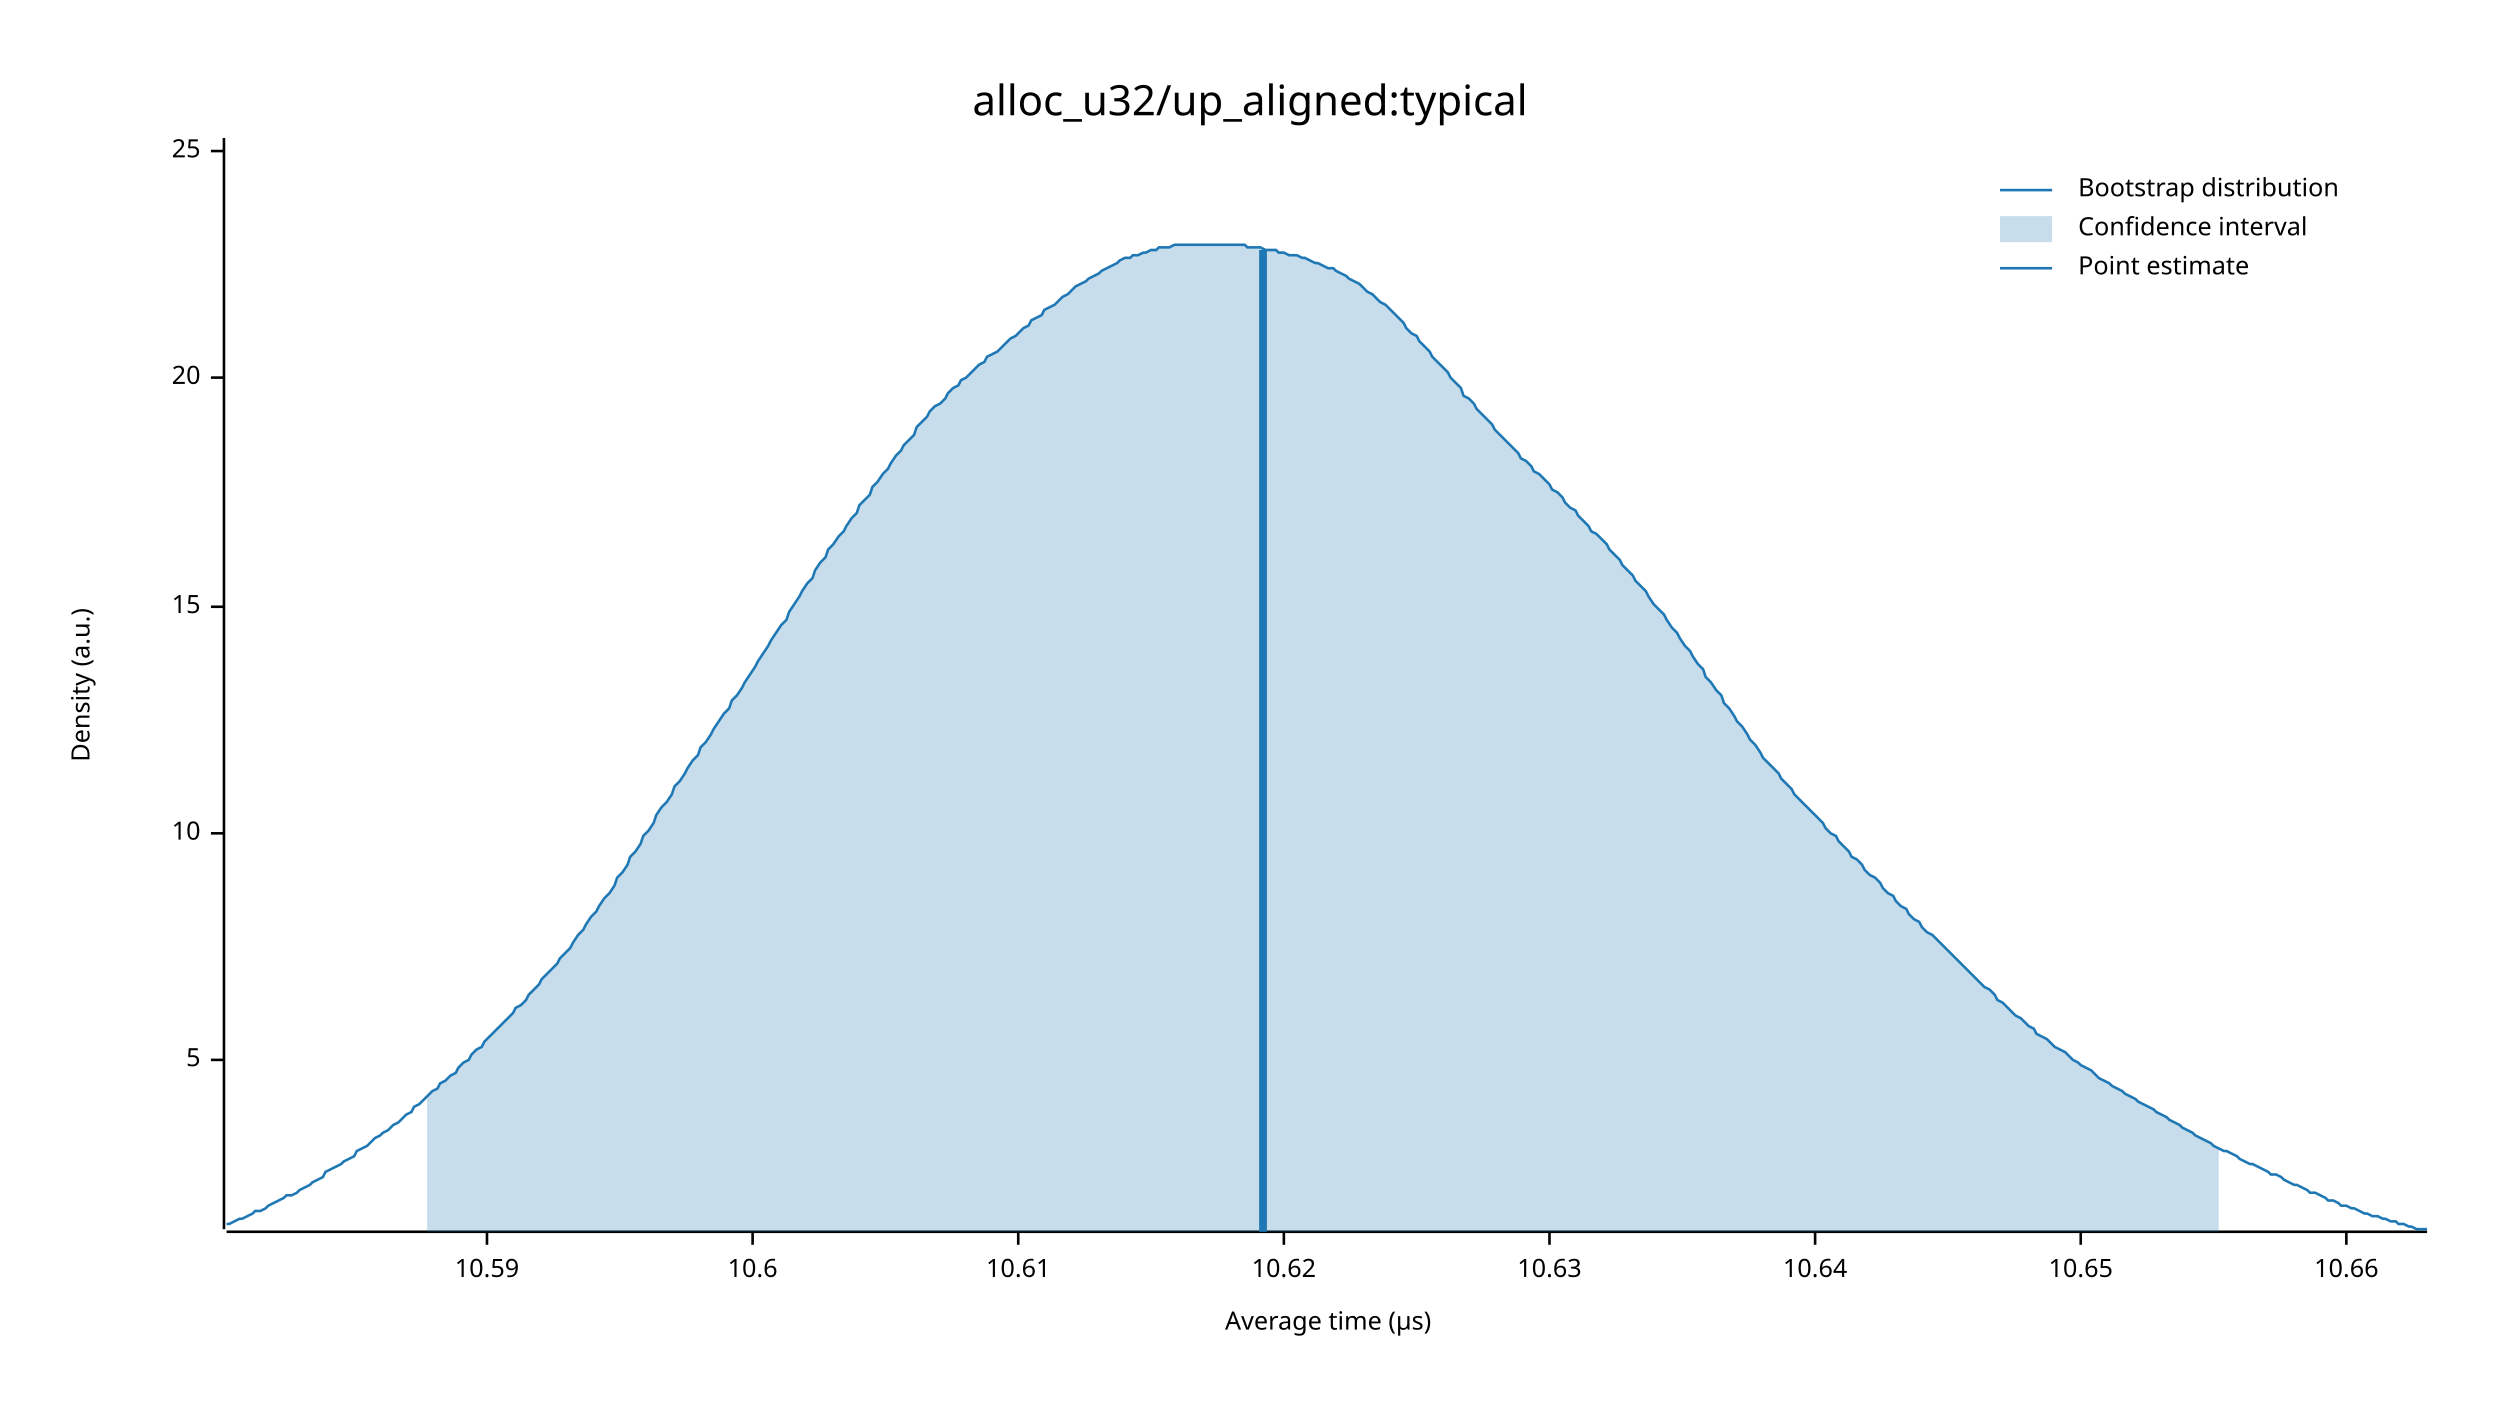
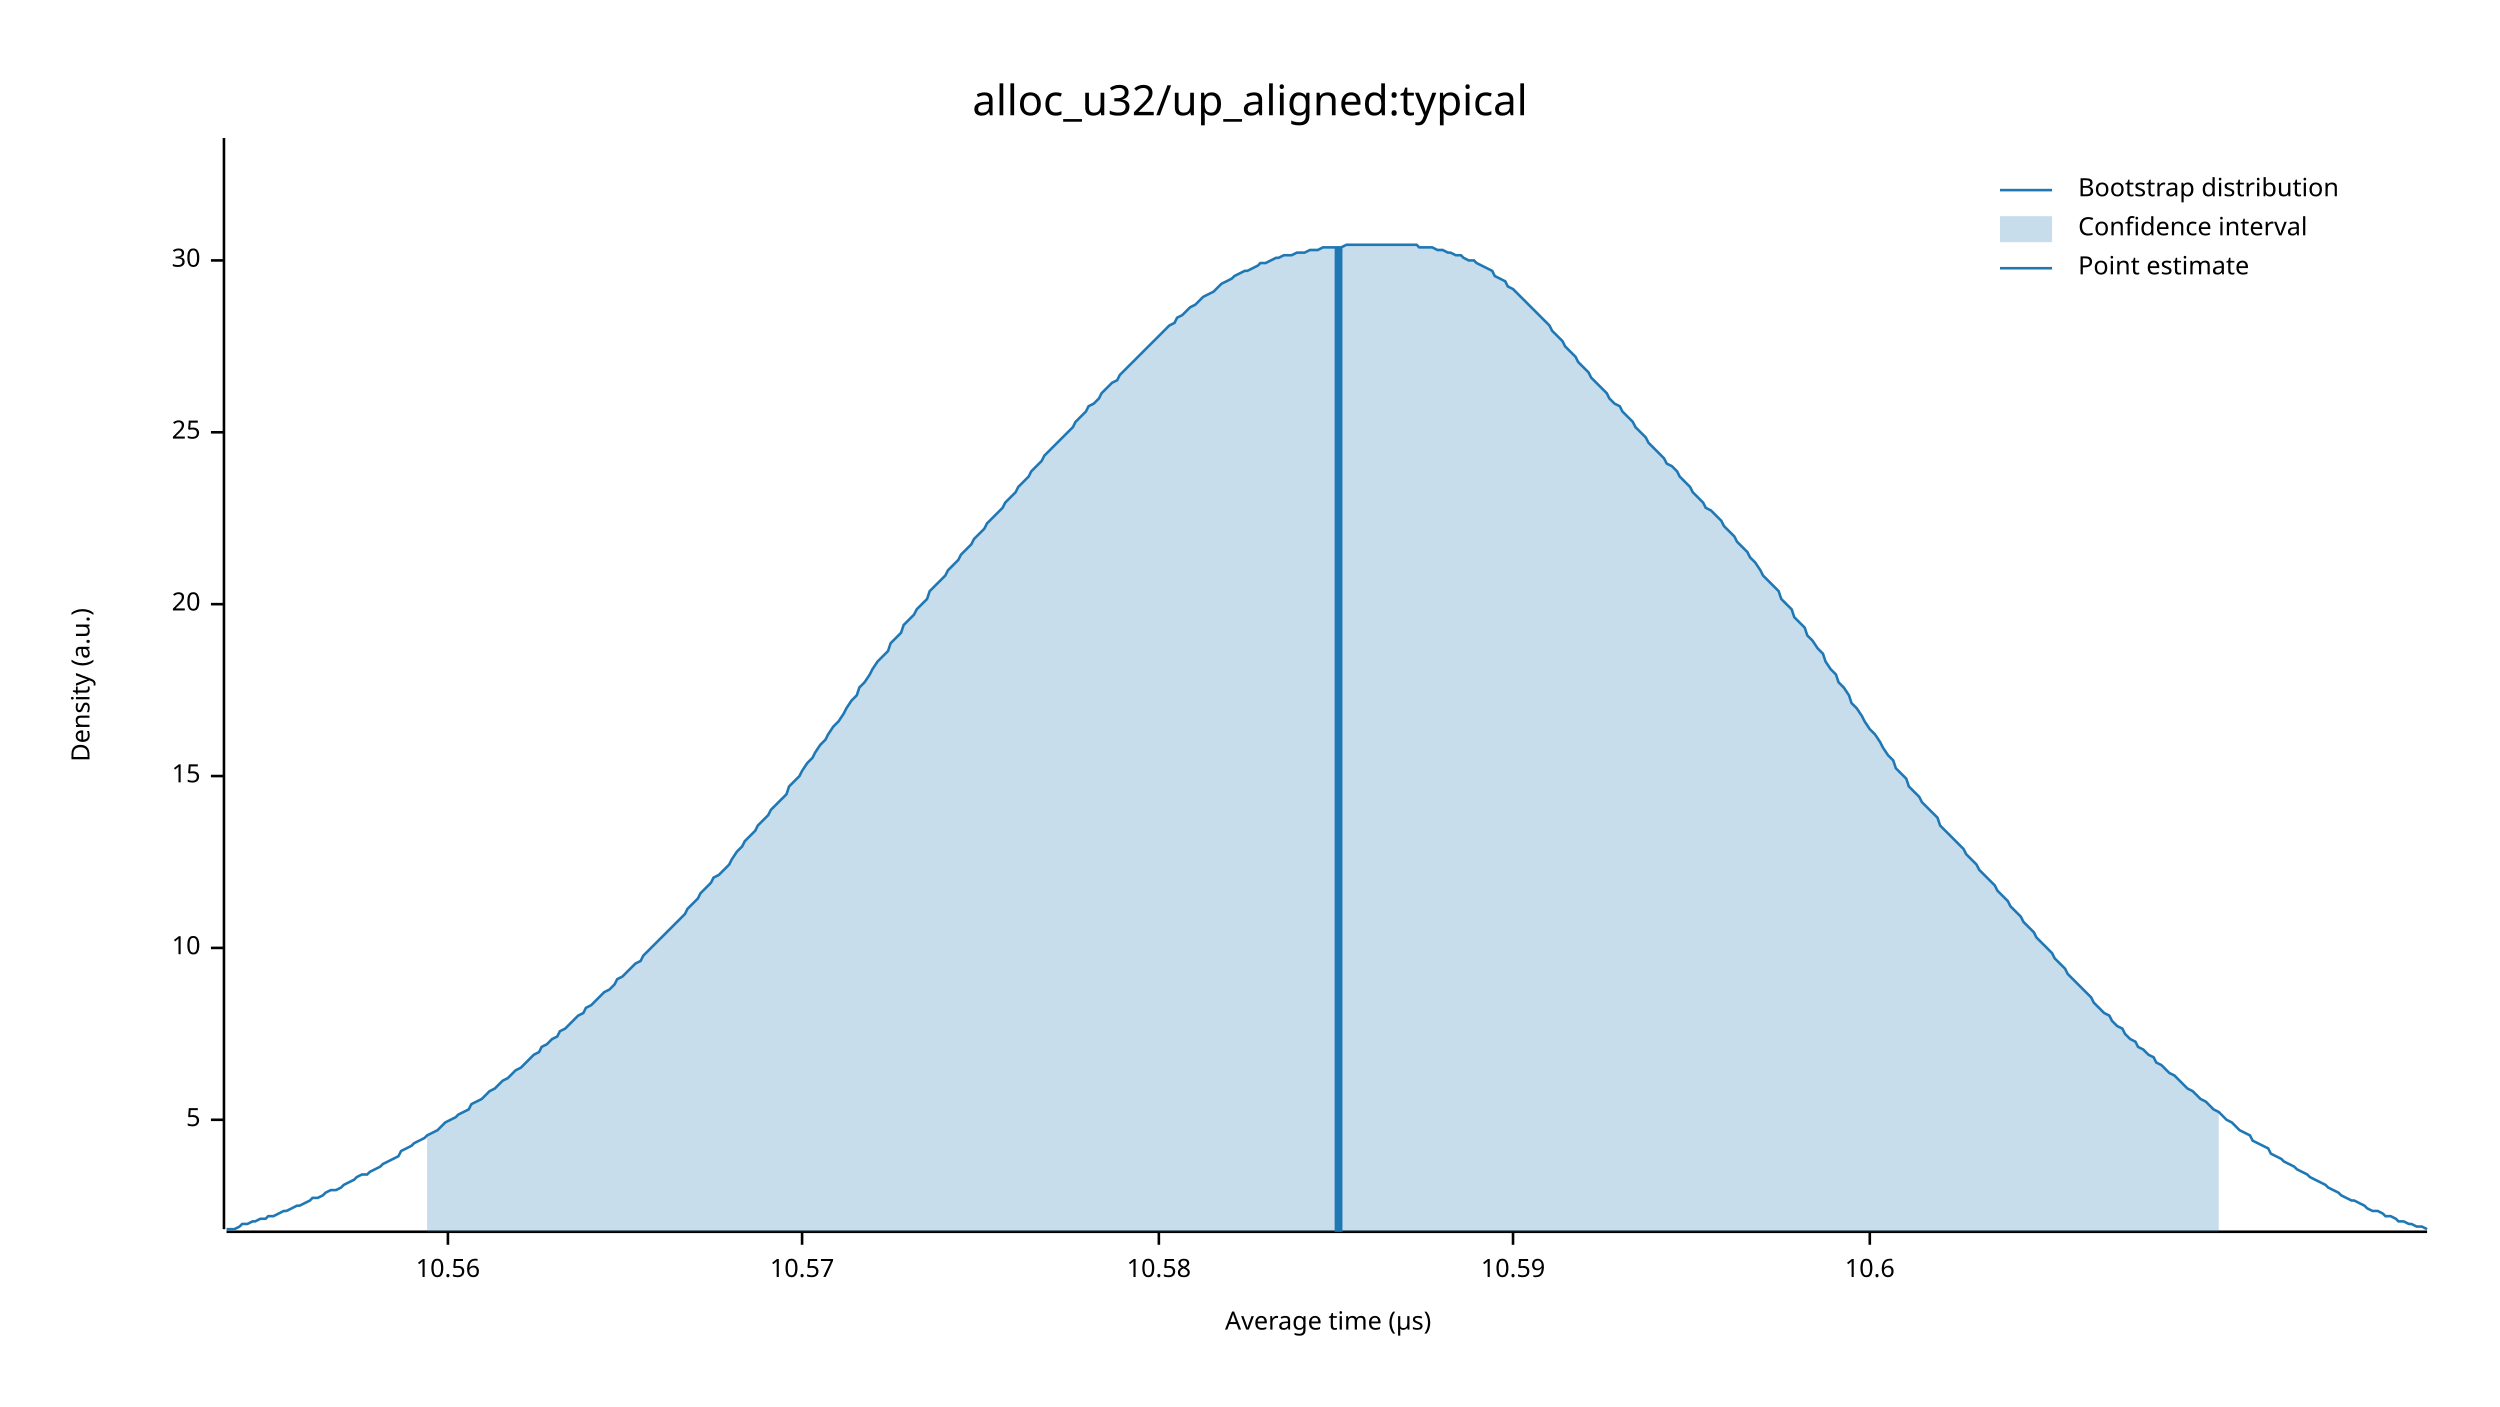
<svg xmlns="http://www.w3.org/2000/svg" width="960" height="540" viewBox="0 0 960 540">
  <text x="480" y="32" dy="0.76em" text-anchor="middle" font-family="sans-serif" font-size="16.129" opacity="1" fill="#000000">
alloc_u32/up_aligned:typical
</text>
  <text x="27" y="263" dy="0.76em" text-anchor="middle" font-family="sans-serif" font-size="9.677" opacity="1" fill="#000000" transform="rotate(270, 27, 263)">
Density (a.u.)
</text>
  <text x="510" y="513" dy="-0.5ex" text-anchor="middle" font-family="sans-serif" font-size="9.677" opacity="1" fill="#000000">
Average time (µs)
</text>
  <polyline fill="none" opacity="1" stroke="#000000" stroke-width="1" points="86,53 86,472 " />
-   <text x="77" y="407" dy="0.5ex" text-anchor="end" font-family="sans-serif" font-size="9.677" opacity="1" fill="#000000">
+   <text x="77" y="430" dy="0.5ex" text-anchor="end" font-family="sans-serif" font-size="9.677" opacity="1" fill="#000000">
5
</text>
-   <polyline fill="none" opacity="1" stroke="#000000" stroke-width="1" points="81,407 86,407 " />
-   <text x="77" y="320" dy="0.5ex" text-anchor="end" font-family="sans-serif" font-size="9.677" opacity="1" fill="#000000">
+   <polyline fill="none" opacity="1" stroke="#000000" stroke-width="1" points="81,430 86,430 " />
+   <text x="77" y="364" dy="0.5ex" text-anchor="end" font-family="sans-serif" font-size="9.677" opacity="1" fill="#000000">
10
</text>
-   <polyline fill="none" opacity="1" stroke="#000000" stroke-width="1" points="81,320 86,320 " />
-   <text x="77" y="233" dy="0.5ex" text-anchor="end" font-family="sans-serif" font-size="9.677" opacity="1" fill="#000000">
+   <polyline fill="none" opacity="1" stroke="#000000" stroke-width="1" points="81,364 86,364 " />
+   <text x="77" y="298" dy="0.5ex" text-anchor="end" font-family="sans-serif" font-size="9.677" opacity="1" fill="#000000">
15
</text>
-   <polyline fill="none" opacity="1" stroke="#000000" stroke-width="1" points="81,233 86,233 " />
-   <text x="77" y="145" dy="0.5ex" text-anchor="end" font-family="sans-serif" font-size="9.677" opacity="1" fill="#000000">
+   <polyline fill="none" opacity="1" stroke="#000000" stroke-width="1" points="81,298 86,298 " />
+   <text x="77" y="232" dy="0.5ex" text-anchor="end" font-family="sans-serif" font-size="9.677" opacity="1" fill="#000000">
20
</text>
-   <polyline fill="none" opacity="1" stroke="#000000" stroke-width="1" points="81,145 86,145 " />
-   <text x="77" y="58" dy="0.5ex" text-anchor="end" font-family="sans-serif" font-size="9.677" opacity="1" fill="#000000">
+   <polyline fill="none" opacity="1" stroke="#000000" stroke-width="1" points="81,232 86,232 " />
+   <text x="77" y="166" dy="0.5ex" text-anchor="end" font-family="sans-serif" font-size="9.677" opacity="1" fill="#000000">
25
</text>
-   <polyline fill="none" opacity="1" stroke="#000000" stroke-width="1" points="81,58 86,58 " />
+   <polyline fill="none" opacity="1" stroke="#000000" stroke-width="1" points="81,166 86,166 " />
+   <text x="77" y="100" dy="0.5ex" text-anchor="end" font-family="sans-serif" font-size="9.677" opacity="1" fill="#000000">
+ 30
+ </text>
+   <polyline fill="none" opacity="1" stroke="#000000" stroke-width="1" points="81,100 86,100 " />
  <polyline fill="none" opacity="1" stroke="#000000" stroke-width="1" points="87,473 932,473 " />
-   <text x="187" y="483" dy="0.76em" text-anchor="middle" font-family="sans-serif" font-size="9.677" opacity="1" fill="#000000">
+   <text x="172" y="483" dy="0.76em" text-anchor="middle" font-family="sans-serif" font-size="9.677" opacity="1" fill="#000000">
+ 10.56
+ </text>
+   <polyline fill="none" opacity="1" stroke="#000000" stroke-width="1" points="172,473 172,478 " />
+   <text x="308" y="483" dy="0.76em" text-anchor="middle" font-family="sans-serif" font-size="9.677" opacity="1" fill="#000000">
+ 10.57
+ </text>
+   <polyline fill="none" opacity="1" stroke="#000000" stroke-width="1" points="308,473 308,478 " />
+   <text x="445" y="483" dy="0.76em" text-anchor="middle" font-family="sans-serif" font-size="9.677" opacity="1" fill="#000000">
+ 10.58
+ </text>
+   <polyline fill="none" opacity="1" stroke="#000000" stroke-width="1" points="445,473 445,478 " />
+   <text x="581" y="483" dy="0.76em" text-anchor="middle" font-family="sans-serif" font-size="9.677" opacity="1" fill="#000000">
10.59
</text>
-   <polyline fill="none" opacity="1" stroke="#000000" stroke-width="1" points="187,473 187,478 " />
-   <text x="289" y="483" dy="0.76em" text-anchor="middle" font-family="sans-serif" font-size="9.677" opacity="1" fill="#000000">
+   <polyline fill="none" opacity="1" stroke="#000000" stroke-width="1" points="581,473 581,478 " />
+   <text x="718" y="483" dy="0.76em" text-anchor="middle" font-family="sans-serif" font-size="9.677" opacity="1" fill="#000000">
10.6
</text>
-   <polyline fill="none" opacity="1" stroke="#000000" stroke-width="1" points="289,473 289,478 " />
-   <text x="391" y="483" dy="0.76em" text-anchor="middle" font-family="sans-serif" font-size="9.677" opacity="1" fill="#000000">
- 10.61
- </text>
-   <polyline fill="none" opacity="1" stroke="#000000" stroke-width="1" points="391,473 391,478 " />
-   <text x="493" y="483" dy="0.76em" text-anchor="middle" font-family="sans-serif" font-size="9.677" opacity="1" fill="#000000">
- 10.62
- </text>
-   <polyline fill="none" opacity="1" stroke="#000000" stroke-width="1" points="493,473 493,478 " />
-   <text x="595" y="483" dy="0.76em" text-anchor="middle" font-family="sans-serif" font-size="9.677" opacity="1" fill="#000000">
- 10.63
- </text>
-   <polyline fill="none" opacity="1" stroke="#000000" stroke-width="1" points="595,473 595,478 " />
-   <text x="697" y="483" dy="0.76em" text-anchor="middle" font-family="sans-serif" font-size="9.677" opacity="1" fill="#000000">
- 10.64
- </text>
-   <polyline fill="none" opacity="1" stroke="#000000" stroke-width="1" points="697,473 697,478 " />
-   <text x="799" y="483" dy="0.76em" text-anchor="middle" font-family="sans-serif" font-size="9.677" opacity="1" fill="#000000">
- 10.65
- </text>
-   <polyline fill="none" opacity="1" stroke="#000000" stroke-width="1" points="799,473 799,478 " />
-   <text x="901" y="483" dy="0.76em" text-anchor="middle" font-family="sans-serif" font-size="9.677" opacity="1" fill="#000000">
- 10.66
- </text>
-   <polyline fill="none" opacity="1" stroke="#000000" stroke-width="1" points="901,473 901,478 " />
-   <polyline fill="none" opacity="1" stroke="#1F78B4" stroke-width="1" points="87,470 88,470 90,469 92,468 93,468 95,467 97,466 98,465 100,465 102,464 103,463 105,462 107,461 109,460 110,459 112,459 114,458 115,457 117,456 119,455 120,454 122,453 124,452 125,450 127,449 129,448 131,447 132,446 134,445 136,444 137,442 139,441 141,440 142,439 144,437 146,436 147,435 149,434 151,432 153,431 154,430 156,428 158,427 159,425 161,424 163,422 164,421 166,419 168,418 169,416 171,415 173,413 175,412 176,410 178,408 180,407 181,405 183,403 185,402 186,400 188,398 190,396 191,395 193,393 195,391 197,389 198,387 200,386 202,384 203,382 205,380 207,378 208,376 210,374 212,372 214,370 215,368 217,366 219,364 220,362 222,359 224,357 225,355 227,352 229,350 230,348 232,345 234,343 236,340 237,337 239,335 241,332 242,329 244,327 246,324 247,321 249,319 251,316 252,313 254,310 256,308 258,305 259,302 261,300 263,297 264,295 266,292 268,290 269,287 271,285 273,282 274,280 276,277 278,274 280,272 281,269 283,267 285,264 286,262 288,259 290,256 291,254 293,251 295,248 296,246 298,243 300,240 302,238 303,235 305,232 307,229 308,227 310,224 312,222 313,219 315,216 317,214 318,211 320,209 322,206 324,204 325,202 327,199 329,197 330,194 332,192 334,190 335,187 337,185 339,182 341,180 342,178 344,175 346,173 347,171 349,169 351,167 352,164 354,162 356,160 357,158 359,156 361,155 363,153 364,151 366,149 368,148 369,146 371,145 373,143 374,142 376,140 378,139 379,137 381,136 383,135 385,133 386,132 388,130 390,129 391,128 393,126 395,125 396,123 398,122 400,121 401,119 403,118 405,117 407,115 408,114 410,113 412,111 413,110 415,109 417,108 418,107 420,106 422,105 423,104 425,103 427,102 429,101 430,100 432,99 434,99 435,98 437,98 439,97 440,97 442,96 444,96 445,95 447,95 449,95 451,94 452,94 454,94 456,94 457,94 459,94 461,94 462,94 464,94 466,94 468,94 469,94 471,94 473,94 474,94 476,94 478,94 479,95 481,95 483,95 484,95 486,96 488,96 490,96 491,97 493,97 495,98 496,98 498,98 500,99 501,99 503,100 505,101 506,101 508,102 510,103 512,103 513,104 515,105 517,106 518,107 520,108 522,109 523,110 525,112 527,113 528,114 530,116 532,117 534,119 535,120 537,122 539,124 540,126 542,128 544,129 545,131 547,133 549,135 550,137 552,139 554,141 556,143 557,145 559,147 561,149 562,152 564,153 566,155 567,157 569,159 571,161 573,163 574,165 576,167 578,169 579,170 581,172 583,174 584,176 586,177 588,179 589,181 591,182 593,184 595,186 596,188 598,189 600,191 601,193 603,195 605,196 606,198 608,200 610,202 611,204 613,205 615,207 617,209 618,211 620,213 622,215 623,217 625,219 627,221 628,223 630,225 632,227 633,229 635,232 637,234 639,236 640,238 642,241 644,243 645,245 647,248 649,250 650,252 652,255 654,257 655,260 657,262 659,265 661,267 662,270 664,272 666,275 667,277 669,279 671,282 672,284 674,286 676,289 677,291 679,293 681,295 683,297 684,299 686,301 688,303 689,305 691,307 693,309 694,310 696,312 698,314 700,316 701,318 703,320 705,321 706,323 708,325 710,327 711,329 713,330 715,332 716,334 718,336 720,337 722,339 723,341 725,343 727,344 728,346 730,348 732,349 733,351 735,353 737,354 738,356 740,358 742,359 744,361 745,362 747,364 749,366 750,367 752,369 754,371 755,372 757,374 759,376 760,377 762,379 764,380 766,382 767,384 769,385 771,387 772,388 774,390 776,391 777,392 779,394 781,395 782,397 784,398 786,399 788,401 789,402 791,403 793,404 794,405 796,407 798,408 799,409 801,410 803,411 804,412 806,414 808,415 810,416 811,417 813,418 815,419 816,420 818,421 820,422 821,423 823,424 825,425 827,426 828,427 830,428 832,429 833,430 835,431 837,432 838,433 840,434 842,435 843,436 845,437 847,438 849,439 850,440 852,441 854,442 855,442 857,443 859,444 860,445 862,446 864,447 865,447 867,448 869,449 871,450 872,451 874,451 876,452 877,453 879,454 881,455 882,455 884,456 886,457 887,458 889,458 891,459 893,460 894,461 896,461 898,462 899,463 901,463 903,464 904,464 906,465 908,466 909,466 911,467 913,467 915,468 916,468 918,469 920,469 921,470 923,470 925,471 926,471 928,472 930,472 932,472 " />
-   <polygon opacity="0.25" fill="#1F78B4" points="164,421 166,419 168,418 169,416 171,415 173,413 175,412 176,410 178,408 180,407 181,405 183,403 185,402 186,400 188,398 190,396 191,395 193,393 195,391 197,389 198,387 200,386 202,384 203,382 205,380 207,378 208,376 210,374 212,372 214,370 215,368 217,366 219,364 220,362 222,359 224,357 225,355 227,352 229,350 230,348 232,345 234,343 236,340 237,337 239,335 241,332 242,329 244,327 246,324 247,321 249,319 251,316 252,313 254,310 256,308 258,305 259,302 261,300 263,297 264,295 266,292 268,290 269,287 271,285 273,282 274,280 276,277 278,274 280,272 281,269 283,267 285,264 286,262 288,259 290,256 291,254 293,251 295,248 296,246 298,243 300,240 302,238 303,235 305,232 307,229 308,227 310,224 312,222 313,219 315,216 317,214 318,211 320,209 322,206 324,204 325,202 327,199 329,197 330,194 332,192 334,190 335,187 337,185 339,182 341,180 342,178 344,175 346,173 347,171 349,169 351,167 352,164 354,162 356,160 357,158 359,156 361,155 363,153 364,151 366,149 368,148 369,146 371,145 373,143 374,142 376,140 378,139 379,137 381,136 383,135 385,133 386,132 388,130 390,129 391,128 393,126 395,125 396,123 398,122 400,121 401,119 403,118 405,117 407,115 408,114 410,113 412,111 413,110 415,109 417,108 418,107 420,106 422,105 423,104 425,103 427,102 429,101 430,100 432,99 434,99 435,98 437,98 439,97 440,97 442,96 444,96 445,95 447,95 449,95 451,94 452,94 454,94 456,94 457,94 459,94 461,94 462,94 464,94 466,94 468,94 469,94 471,94 473,94 474,94 476,94 478,94 479,95 481,95 483,95 484,95 486,96 488,96 490,96 491,97 493,97 495,98 496,98 498,98 500,99 501,99 503,100 505,101 506,101 508,102 510,103 512,103 513,104 515,105 517,106 518,107 520,108 522,109 523,110 525,112 527,113 528,114 530,116 532,117 534,119 535,120 537,122 539,124 540,126 542,128 544,129 545,131 547,133 549,135 550,137 552,139 554,141 556,143 557,145 559,147 561,149 562,152 564,153 566,155 567,157 569,159 571,161 573,163 574,165 576,167 578,169 579,170 581,172 583,174 584,176 586,177 588,179 589,181 591,182 593,184 595,186 596,188 598,189 600,191 601,193 603,195 605,196 606,198 608,200 610,202 611,204 613,205 615,207 617,209 618,211 620,213 622,215 623,217 625,219 627,221 628,223 630,225 632,227 633,229 635,232 637,234 639,236 640,238 642,241 644,243 645,245 647,248 649,250 650,252 652,255 654,257 655,260 657,262 659,265 661,267 662,270 664,272 666,275 667,277 669,279 671,282 672,284 674,286 676,289 677,291 679,293 681,295 683,297 684,299 686,301 688,303 689,305 691,307 693,309 694,310 696,312 698,314 700,316 701,318 703,320 705,321 706,323 708,325 710,327 711,329 713,330 715,332 716,334 718,336 720,337 722,339 723,341 725,343 727,344 728,346 730,348 732,349 733,351 735,353 737,354 738,356 740,358 742,359 744,361 745,362 747,364 749,366 750,367 752,369 754,371 755,372 757,374 759,376 760,377 762,379 764,380 766,382 767,384 769,385 771,387 772,388 774,390 776,391 777,392 779,394 781,395 782,397 784,398 786,399 788,401 789,402 791,403 793,404 794,405 796,407 798,408 799,409 801,410 803,411 804,412 806,414 808,415 810,416 811,417 813,418 815,419 816,420 818,421 820,422 821,423 823,424 825,425 827,426 828,427 830,428 832,429 833,430 835,431 837,432 838,433 840,434 842,435 843,436 845,437 847,438 849,439 850,440 852,441 852,473 164,473 " />
-   <polyline fill="none" opacity="1" stroke="#1F78B4" stroke-width="3" points="485,473 485,96 " />
+   <polyline fill="none" opacity="1" stroke="#000000" stroke-width="1" points="718,473 718,478 " />
+   <polyline fill="none" opacity="1" stroke="#1F78B4" stroke-width="1" points="87,472 88,472 90,472 92,471 93,470 95,470 97,469 98,469 100,468 102,468 103,467 105,467 107,466 109,465 110,465 112,464 114,463 115,463 117,462 119,461 120,460 122,460 124,459 125,458 127,457 129,457 131,456 132,455 134,454 136,453 137,452 139,451 141,451 142,450 144,449 146,448 147,447 149,446 151,445 153,444 154,442 156,441 158,440 159,439 161,438 163,437 164,436 166,435 168,434 169,433 171,431 173,430 175,429 176,428 178,427 180,426 181,424 183,423 185,422 186,421 188,419 190,418 191,417 193,415 195,414 197,412 198,411 200,410 202,408 203,407 205,405 207,404 208,402 210,401 212,399 214,398 215,396 217,395 219,393 220,392 222,390 224,389 225,387 227,386 229,384 230,383 232,381 234,380 236,378 237,376 239,375 241,373 242,372 244,370 246,369 247,367 249,365 251,363 252,362 254,360 256,358 258,356 259,355 261,353 263,351 264,349 266,347 268,345 269,343 271,341 273,339 274,337 276,336 278,334 280,332 281,330 283,327 285,325 286,323 288,321 290,319 291,317 293,315 295,313 296,311 298,309 300,307 302,305 303,302 305,300 307,298 308,296 310,293 312,291 313,289 315,286 317,284 318,282 320,279 322,277 324,274 325,272 327,269 329,267 330,264 332,262 334,259 335,257 337,254 339,252 341,250 342,247 344,245 346,243 347,240 349,238 351,236 352,234 354,232 356,230 357,227 359,225 361,223 363,221 364,219 366,217 368,215 369,213 371,211 373,209 374,207 376,205 378,203 379,201 381,199 383,197 385,195 386,193 388,191 390,189 391,187 393,185 395,183 396,181 398,179 400,177 401,175 403,173 405,171 407,169 408,168 410,166 412,164 413,162 415,160 417,158 418,156 420,155 422,153 423,151 425,149 427,147 429,146 430,144 432,142 434,140 435,139 437,137 439,135 440,134 442,132 444,130 445,129 447,127 449,125 451,124 452,122 454,121 456,119 457,118 459,117 461,115 462,114 464,113 466,112 468,110 469,109 471,108 473,107 474,106 476,105 478,104 479,104 481,103 483,102 484,101 486,101 488,100 490,99 491,99 493,98 495,98 496,98 498,97 500,97 501,97 503,96 505,96 506,96 508,95 510,95 512,95 513,95 515,95 517,94 518,94 520,94 522,94 523,94 525,94 527,94 528,94 530,94 532,94 534,94 535,94 537,94 539,94 540,94 542,94 544,94 545,95 547,95 549,95 550,95 552,96 554,96 556,97 557,97 559,98 561,98 562,99 564,100 566,100 567,101 569,102 571,103 573,104 574,106 576,107 578,108 579,110 581,111 583,113 584,114 586,116 588,118 589,119 591,121 593,123 595,125 596,127 598,129 600,131 601,133 603,135 605,137 606,139 608,141 610,143 611,145 613,147 615,149 617,151 618,153 620,155 622,156 623,158 625,160 627,162 628,164 630,166 632,168 633,170 635,172 637,174 639,176 640,178 642,179 644,181 645,183 647,185 649,187 650,189 652,191 654,193 655,195 657,196 659,198 661,200 662,202 664,204 666,206 667,208 669,210 671,212 672,214 674,216 676,219 677,221 679,223 681,225 683,227 684,230 686,232 688,234 689,237 691,239 693,241 694,244 696,246 698,249 700,251 701,254 703,257 705,259 706,262 708,264 710,267 711,270 713,272 715,275 716,277 718,280 720,282 722,285 723,287 725,290 727,292 728,295 730,297 732,299 733,302 735,304 737,306 738,308 740,310 742,312 744,314 745,317 747,319 749,321 750,322 752,324 754,326 755,328 757,330 759,332 760,334 762,336 764,338 766,340 767,342 769,344 771,346 772,348 774,350 776,352 777,354 779,356 781,358 782,360 784,362 786,364 788,366 789,368 791,370 793,372 794,374 796,376 798,378 799,379 801,381 803,383 804,385 806,387 808,389 810,390 811,392 813,394 815,395 816,397 818,399 820,400 821,402 823,403 825,405 827,406 828,408 830,409 832,411 833,412 835,413 837,415 838,416 840,418 842,419 843,420 845,422 847,423 849,425 850,426 852,427 854,429 855,430 857,431 859,433 860,434 862,435 864,436 865,438 867,439 869,440 871,441 872,443 874,444 876,445 877,446 879,447 881,448 882,449 884,450 886,451 887,452 889,453 891,454 893,455 894,456 896,457 898,458 899,459 901,460 903,461 904,461 906,462 908,463 909,464 911,465 913,465 915,466 916,467 918,467 920,468 921,469 923,469 925,470 926,470 928,471 930,471 932,472 " />
+   <polygon opacity="0.25" fill="#1F78B4" points="164,436 166,435 168,434 169,433 171,431 173,430 175,429 176,428 178,427 180,426 181,424 183,423 185,422 186,421 188,419 190,418 191,417 193,415 195,414 197,412 198,411 200,410 202,408 203,407 205,405 207,404 208,402 210,401 212,399 214,398 215,396 217,395 219,393 220,392 222,390 224,389 225,387 227,386 229,384 230,383 232,381 234,380 236,378 237,376 239,375 241,373 242,372 244,370 246,369 247,367 249,365 251,363 252,362 254,360 256,358 258,356 259,355 261,353 263,351 264,349 266,347 268,345 269,343 271,341 273,339 274,337 276,336 278,334 280,332 281,330 283,327 285,325 286,323 288,321 290,319 291,317 293,315 295,313 296,311 298,309 300,307 302,305 303,302 305,300 307,298 308,296 310,293 312,291 313,289 315,286 317,284 318,282 320,279 322,277 324,274 325,272 327,269 329,267 330,264 332,262 334,259 335,257 337,254 339,252 341,250 342,247 344,245 346,243 347,240 349,238 351,236 352,234 354,232 356,230 357,227 359,225 361,223 363,221 364,219 366,217 368,215 369,213 371,211 373,209 374,207 376,205 378,203 379,201 381,199 383,197 385,195 386,193 388,191 390,189 391,187 393,185 395,183 396,181 398,179 400,177 401,175 403,173 405,171 407,169 408,168 410,166 412,164 413,162 415,160 417,158 418,156 420,155 422,153 423,151 425,149 427,147 429,146 430,144 432,142 434,140 435,139 437,137 439,135 440,134 442,132 444,130 445,129 447,127 449,125 451,124 452,122 454,121 456,119 457,118 459,117 461,115 462,114 464,113 466,112 468,110 469,109 471,108 473,107 474,106 476,105 478,104 479,104 481,103 483,102 484,101 486,101 488,100 490,99 491,99 493,98 495,98 496,98 498,97 500,97 501,97 503,96 505,96 506,96 508,95 510,95 512,95 513,95 515,95 517,94 518,94 520,94 522,94 523,94 525,94 527,94 528,94 530,94 532,94 534,94 535,94 537,94 539,94 540,94 542,94 544,94 545,95 547,95 549,95 550,95 552,96 554,96 556,97 557,97 559,98 561,98 562,99 564,100 566,100 567,101 569,102 571,103 573,104 574,106 576,107 578,108 579,110 581,111 583,113 584,114 586,116 588,118 589,119 591,121 593,123 595,125 596,127 598,129 600,131 601,133 603,135 605,137 606,139 608,141 610,143 611,145 613,147 615,149 617,151 618,153 620,155 622,156 623,158 625,160 627,162 628,164 630,166 632,168 633,170 635,172 637,174 639,176 640,178 642,179 644,181 645,183 647,185 649,187 650,189 652,191 654,193 655,195 657,196 659,198 661,200 662,202 664,204 666,206 667,208 669,210 671,212 672,214 674,216 676,219 677,221 679,223 681,225 683,227 684,230 686,232 688,234 689,237 691,239 693,241 694,244 696,246 698,249 700,251 701,254 703,257 705,259 706,262 708,264 710,267 711,270 713,272 715,275 716,277 718,280 720,282 722,285 723,287 725,290 727,292 728,295 730,297 732,299 733,302 735,304 737,306 738,308 740,310 742,312 744,314 745,317 747,319 749,321 750,322 752,324 754,326 755,328 757,330 759,332 760,334 762,336 764,338 766,340 767,342 769,344 771,346 772,348 774,350 776,352 777,354 779,356 781,358 782,360 784,362 786,364 788,366 789,368 791,370 793,372 794,374 796,376 798,378 799,379 801,381 803,383 804,385 806,387 808,389 810,390 811,392 813,394 815,395 816,397 818,399 820,400 821,402 823,403 825,405 827,406 828,408 830,409 832,411 833,412 835,413 837,415 838,416 840,418 842,419 843,420 845,422 847,423 849,425 850,426 852,427 852,473 164,473 " />
+   <polyline fill="none" opacity="1" stroke="#1F78B4" stroke-width="3" points="514,473 514,95 " />
  <text x="798" y="68" dy="0.76em" text-anchor="start" font-family="sans-serif" font-size="9.677" opacity="1" fill="#000000">
Bootstrap distribution
</text>
  <text x="798" y="83" dy="0.76em" text-anchor="start" font-family="sans-serif" font-size="9.677" opacity="1" fill="#000000">
Confidence interval
</text>
  <text x="798" y="98" dy="0.76em" text-anchor="start" font-family="sans-serif" font-size="9.677" opacity="1" fill="#000000">
Point estimate
</text>
  <polyline fill="none" opacity="1" stroke="#1F78B4" stroke-width="1" points="768,73 788,73 " />
  <rect x="768" y="83" width="20" height="10" opacity="0.25" fill="#1F78B4" stroke="none" />
  <polyline fill="none" opacity="1" stroke="#1F78B4" stroke-width="1" points="768,103 788,103 " />
</svg>
